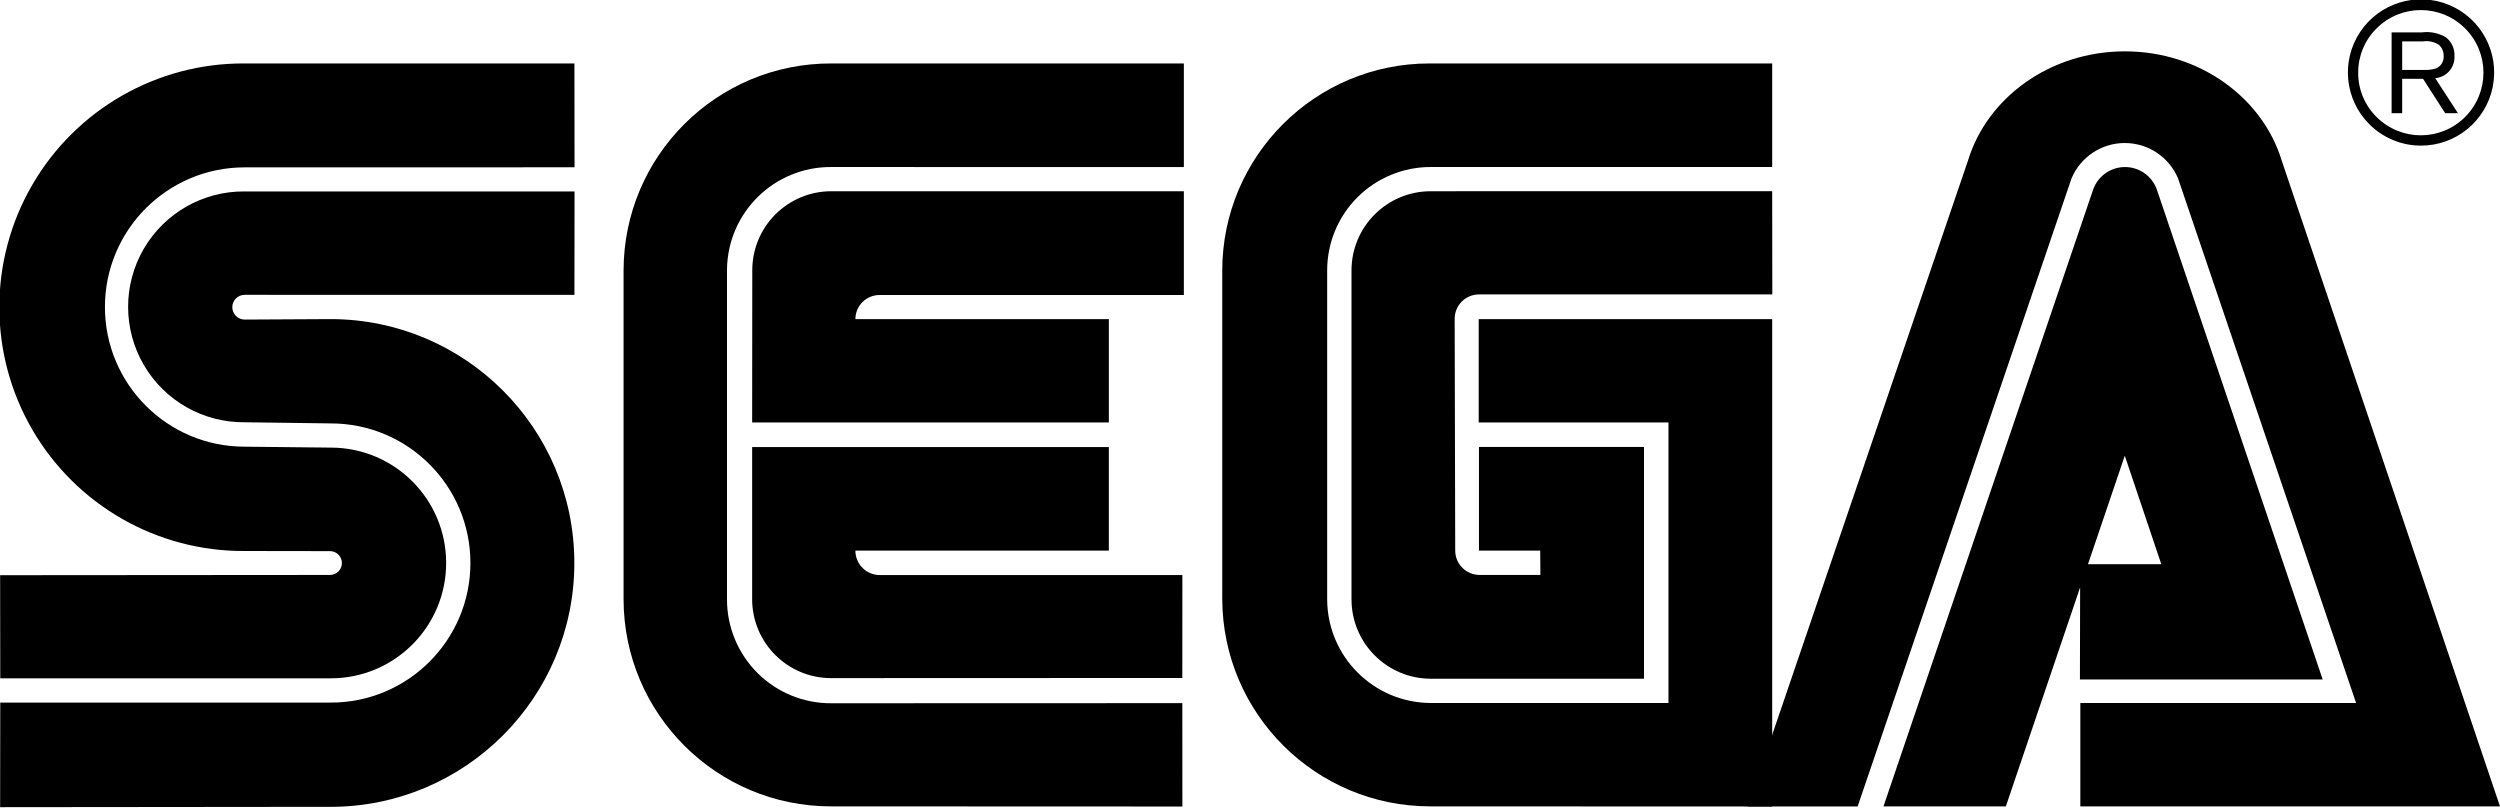
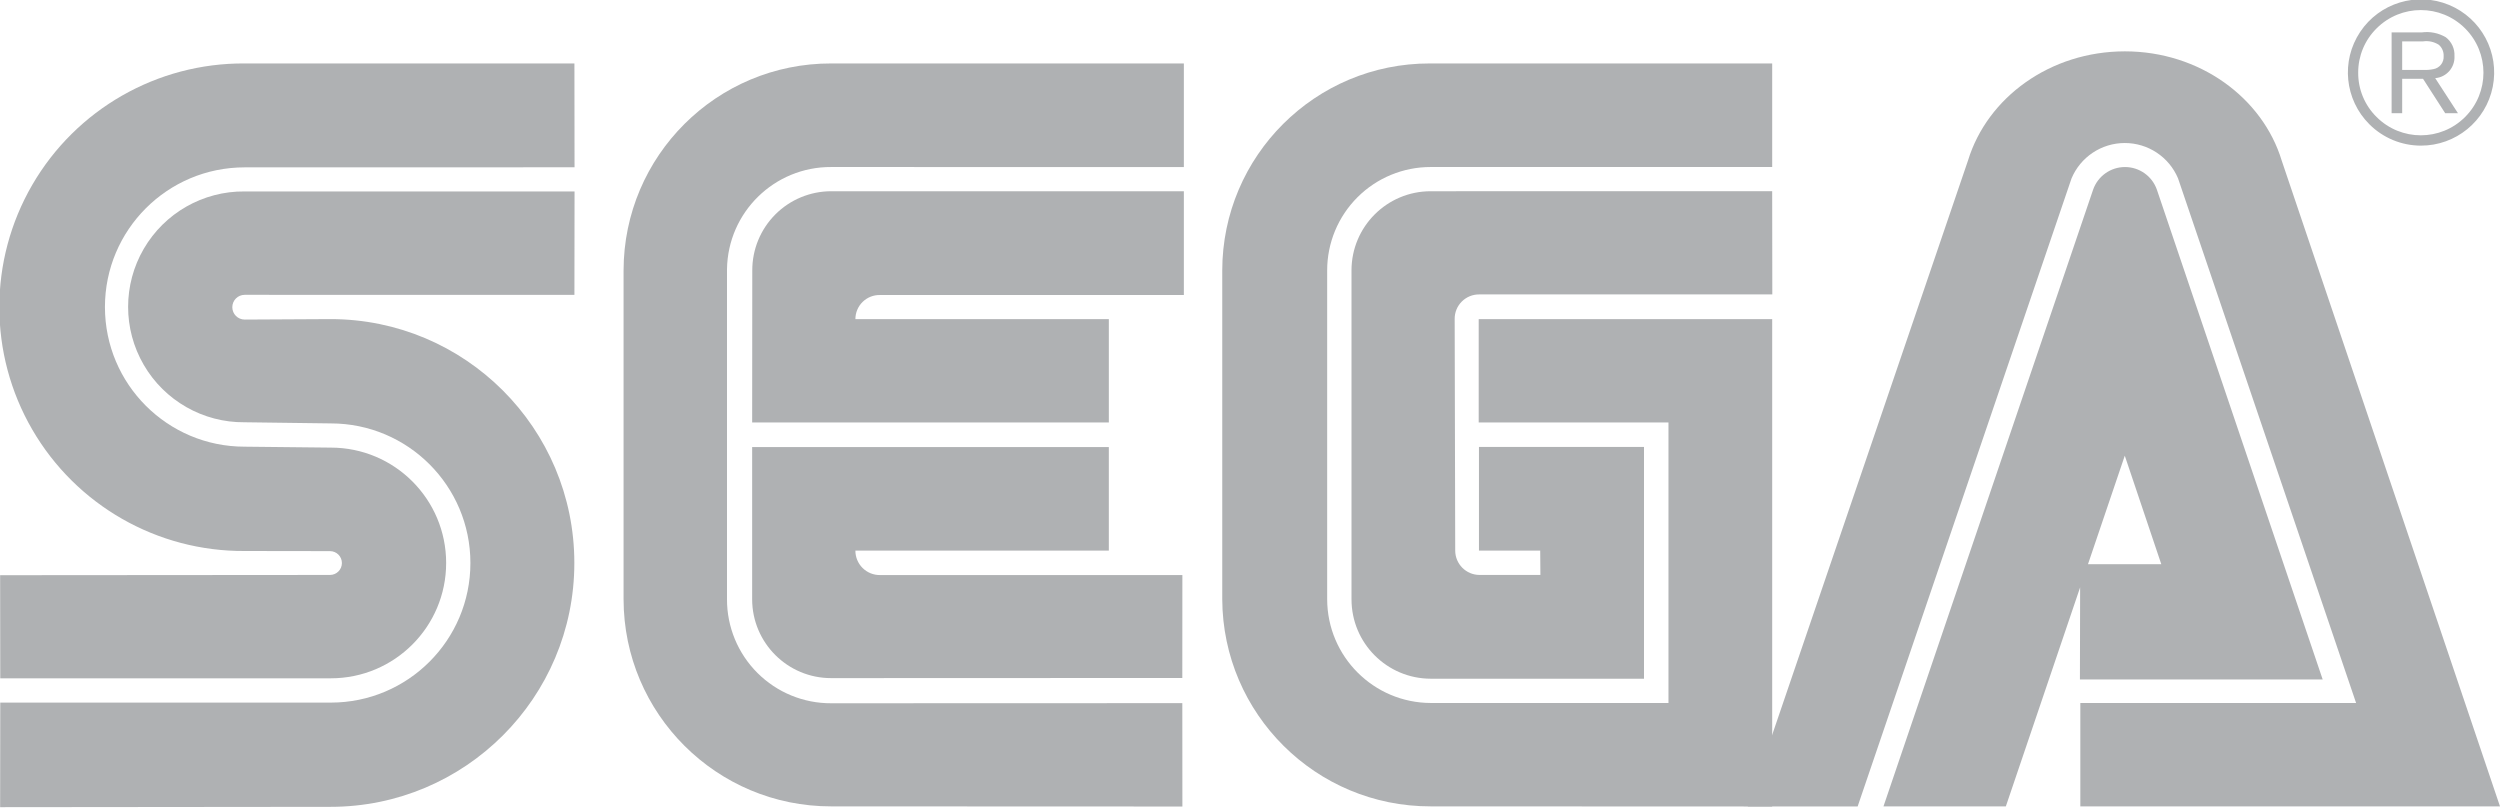
- <svg xmlns="http://www.w3.org/2000/svg" id="sega-mono" width="250" height="81" viewBox="0 0 250 81">
+ <svg xmlns="http://www.w3.org/2000/svg" id="sega-mono" width="250" height="81" viewBox="0 0 250 81" fill="#afb1b3">
  <path d="M.013,80.717l33.034-.033a24.387,24.387,0,1,0,0-48.774l-8.579.047a1.237,1.237,0,0,1,0-2.474l32.974.007L57.455,19.144h-32.994a11.542,11.542,0,1,0,0,23.083l8.62.114a13.959,13.959,0,1,1,0,27.919H.026L.013,80.717" />
  <path d="M.026,67.831h33.054a11.535,11.535,0,1,0,0-23.07l-8.62-.093a13.966,13.966,0,1,1,0-27.932l32.994-.007L57.442,6.345H24.468a24.378,24.378,0,1,0,0,48.755l8.532.013a1.19,1.19,0,1,1,0,2.381l-32.987.026L.026,67.831" />
  <path d="M83.126,70.326A10.373,10.373,0,0,1,72.7,59.926V26.927A10.368,10.368,0,0,1,83.126,16.702l35.26.006V6.345H83.126A20.727,20.727,0,0,0,62.357,27.041v32.886A20.739,20.739,0,0,0,83.126,80.638l35.113.014-.007-10.338-35.106.012" />
  <path d="M75.228,27.041a7.896,7.896,0,0,1,7.898-7.917H118.386V29.502H88.007A2.409,2.409,0,0,0,85.54,31.916h25.344V42.247H75.216l.012-15.207" />
  <path d="M83.126,67.812A7.895,7.895,0,0,1,75.215,59.927V44.707H110.883V55.06h-25.344a2.437,2.437,0,0,0,2.467,2.446H118.238l-.007,10.292-35.105.014" />
  <path d="M143.095,70.299a10.395,10.395,0,0,1-10.378-10.373V27.04a10.335,10.335,0,0,1,10.351-10.338h34.151V6.345H142.989a20.726,20.726,0,0,0-20.764,20.696v32.886a20.806,20.806,0,0,0,20.843,20.71l34.151.014V31.916H147.87V42.247h18.977v28.052H143.095" />
  <path d="M135.151,59.926a7.935,7.935,0,0,0,7.917,7.945h21.332V44.694H147.896V55.06h6.125l.019,2.434h-6.098A2.439,2.439,0,0,1,145.522,55.06l-.055-23.151a2.433,2.433,0,0,1,2.448-2.467H177.231l-.013-10.325-34.151.007a7.917,7.917,0,0,0-7.917,7.917V59.926" />
  <path d="M209.31,18.969a3.378,3.378,0,0,1,6.379,0l16.578,48.975H207.992l.026-11.521h8.112l-3.652-10.853L200.583,80.643h-12.237L209.31,18.969" />
  <path d="M235.61,70.299H208.033V80.643H250l-21.826-64.576c-1.913-6.299-8.218-10.932-15.682-10.932-7.475,0-13.761,4.613-15.688,10.907L174.778,80.644h10.987L207.151,17.846a5.778,5.778,0,0,1,10.652-.013l17.807,52.466" />
  <path d="M242.09,14.563a7.314,7.314,0,1,0-5.149-2.132,7.292,7.292,0,0,0,5.149,2.132m-6.271-7.296a6.181,6.181,0,0,1,1.838-4.427,6.262,6.262,0,1,1,0,8.859A6.168,6.168,0,0,1,235.819,7.267Z" />
  <path d="M240.218,7.883v3.437h-1.057V3.242h3.002a3.741,3.741,0,0,1,2.421.487,2.218,2.218,0,0,1,.863,1.873,2.103,2.103,0,0,1-1.927,2.213l2.274,3.504h-1.277l-2.213-3.437h-2.086m0-.889h2.146a3.991,3.991,0,0,0,.984-.08,1.237,1.237,0,0,0,1.016-1.304,1.408,1.408,0,0,0-.482-1.13,2.302,2.302,0,0,0-1.578-.341h-2.086Z" />
</svg>
